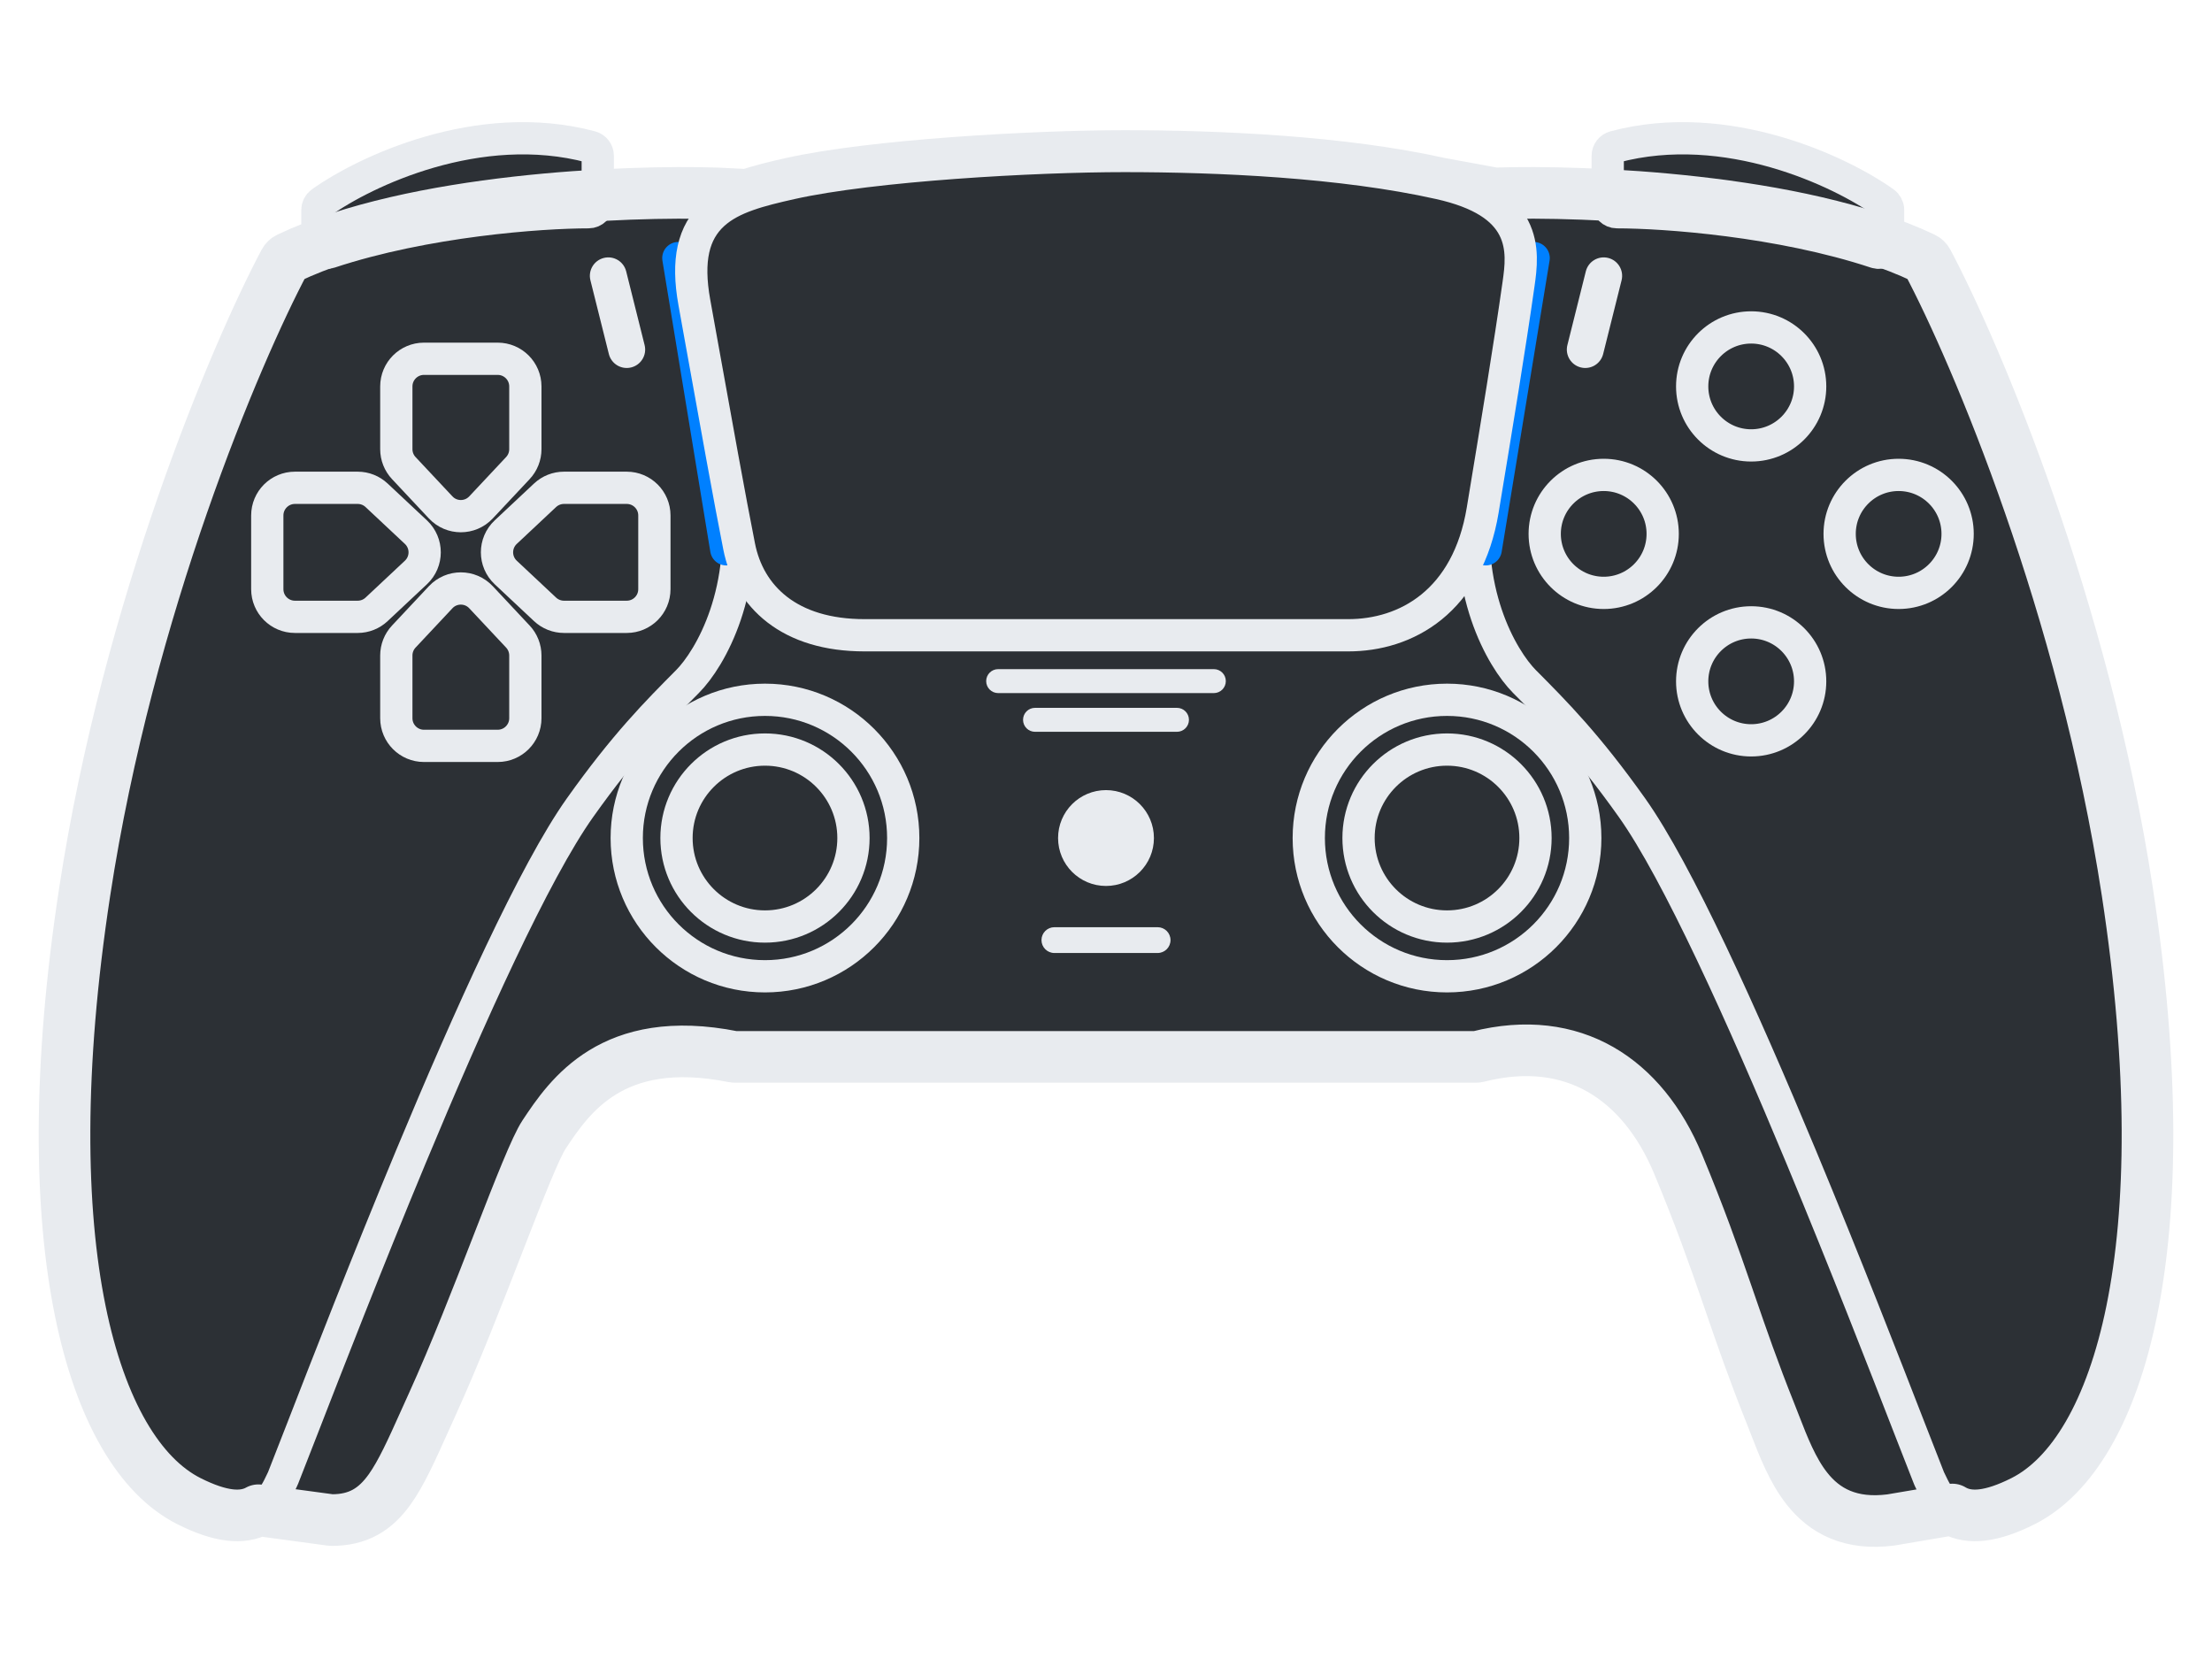
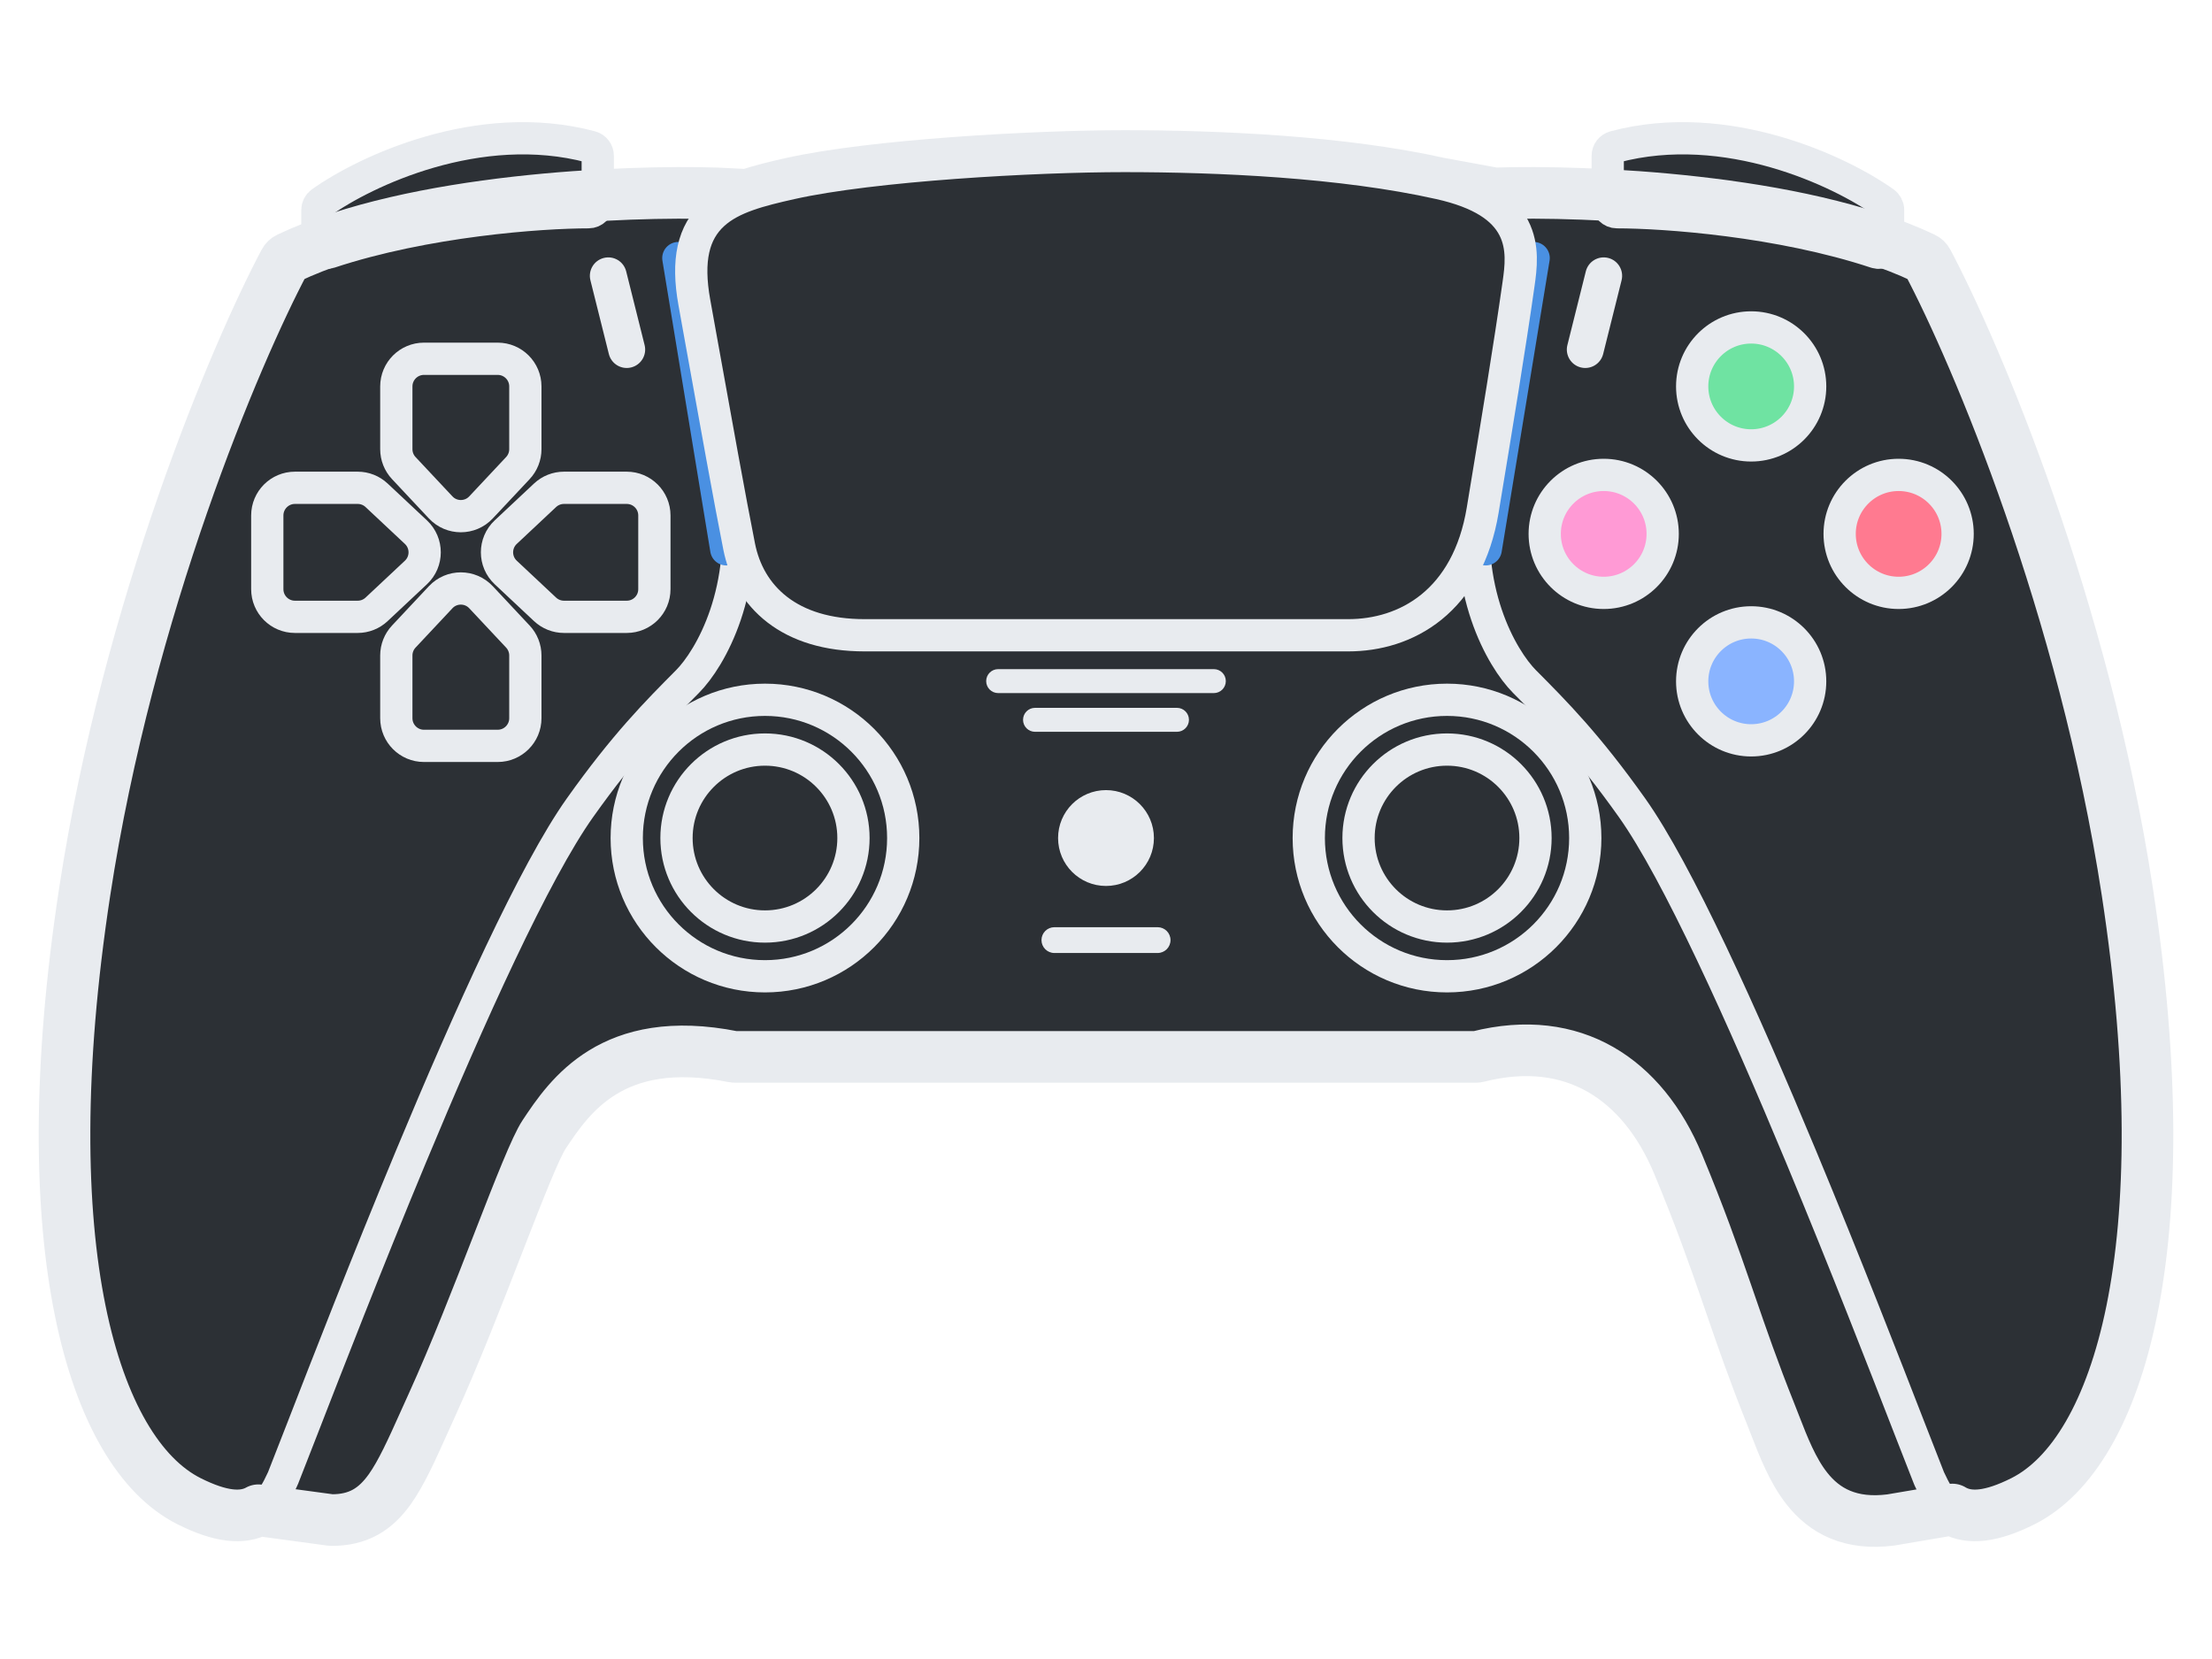
<svg xmlns="http://www.w3.org/2000/svg" viewBox="4 19 120 90" width="120" height="90">
  <path d="M31.988 29.976C36.326 29.484 40.442 29.409 42.915 29.492L44.565 29.574C45.272 29.323 46.072 29.134 46.909 28.946C51.338 27.953 60.128 27.463 64.994 27.463C70.074 27.463 76.814 27.759 82.108 28.946L85.085 29.492C87.558 29.409 91.674 29.484 96.012 29.976C100.34 30.466 104.939 31.378 108.346 32.991C108.444 33.037 108.523 33.113 108.574 33.209C111.209 38.178 117.045 51.936 119.407 67.381C120.882 77.031 120.765 84.611 119.647 90.109C118.535 95.577 116.407 99.1 113.747 100.438C112.023 101.305 110.847 101.394 110.005 100.942C109.974 100.925 109.944 100.908 109.915 100.89L106.584 101.456C106.577 101.457 106.569 101.458 106.562 101.459C105.493 101.593 104.598 101.482 103.84 101.168C103.083 100.855 102.497 100.352 102.026 99.755C101.251 98.775 100.75 97.484 100.29 96.298C100.205 96.077 100.12 95.86 100.036 95.649C99.126 93.374 98.497 91.55 97.865 89.715C97.798 89.522 97.732 89.33 97.665 89.136C96.962 87.102 96.216 84.988 95.038 82.155C94.07 79.826 92.634 78.05 90.822 77.015C89.017 75.985 86.792 75.662 84.18 76.322C84.14 76.332 84.099 76.337 84.058 76.337H43.878C43.845 76.337 43.812 76.334 43.78 76.327C40.446 75.661 38.233 76.231 36.696 77.173C35.139 78.126 34.216 79.491 33.515 80.549C33.301 80.872 32.971 81.584 32.545 82.611C32.125 83.621 31.63 84.89 31.085 86.292L30.988 86.542C29.921 89.284 28.675 92.487 27.455 95.17C27.309 95.492 27.17 95.802 27.035 96.1C26.331 97.668 25.77 98.914 25.147 99.788C24.766 100.322 24.341 100.749 23.816 101.039C23.287 101.33 22.692 101.463 22 101.463C21.978 101.463 21.955 101.462 21.933 101.459L18.017 100.929C18.01 100.934 18.002 100.938 17.995 100.942C17.153 101.394 15.977 101.305 14.253 100.438C11.593 99.1 9.465 95.577 8.353 90.109C7.235 84.611 7.118 77.031 8.594 67.381C10.956 51.936 16.791 38.178 19.426 33.209C19.477 33.113 19.556 33.037 19.654 32.991C23.061 31.378 27.66 30.466 31.988 29.976Z" fill="#2c3035" fill-opacity="1.00" />
  <g fill="none" stroke="#e8ebef" stroke-width="1.75" stroke-linejoin="round" stroke-linecap="round">
    <path d="M27.337 27.242C29.926 26.499 33.003 26.156 36.057 26.97C36.276 27.029 36.428 27.227 36.428 27.453V30.013C36.428 30.289 36.204 30.513 35.928 30.513C33.344 30.513 27.088 30.961 21.875 32.688C21.723 32.738 21.555 32.713 21.425 32.619C21.295 32.525 21.218 32.374 21.218 32.213V30.393C21.218 30.232 21.296 30.08 21.427 29.986C22.616 29.137 24.75 27.985 27.337 27.242Z" fill="#2c3035" fill-opacity="1.00" />
+     <path d="M27.337 27.242C29.926 26.499 33.003 26.156 36.057 26.97C36.276 27.029 36.428 27.227 36.428 27.453V30.013C36.428 30.289 36.204 30.513 35.928 30.513C33.344 30.513 27.088 30.961 21.875 32.688C21.723 32.738 21.555 32.713 21.425 32.619C21.295 32.525 21.218 32.374 21.218 32.213V30.393C21.218 30.232 21.296 30.08 21.427 29.986C22.616 29.137 24.75 27.985 27.337 27.242Z" fill="none" stroke="none" />
    <path d="M100.308 27.242C97.72 26.499 94.643 26.156 91.589 26.97C91.37 27.029 91.218 27.227 91.218 27.453V30.013C91.218 30.289 91.442 30.513 91.718 30.513C94.301 30.513 100.557 30.961 105.77 32.688C105.923 32.738 106.09 32.713 106.22 32.619C106.351 32.525 106.428 32.374 106.428 32.213V30.393C106.428 30.232 106.35 30.08 106.218 29.986C105.029 29.137 102.895 27.985 100.308 27.242Z" fill="#2c3035" fill-opacity="1.00" />
+     <path d="M100.308 27.242C97.72 26.499 94.643 26.156 91.589 26.97C91.37 27.029 91.218 27.227 91.218 27.453V30.013C91.218 30.289 91.442 30.513 91.718 30.513C94.301 30.513 100.557 30.961 105.77 32.688C105.923 32.738 106.09 32.713 106.22 32.619C106.351 32.525 106.428 32.374 106.428 32.213V30.393C106.428 30.232 106.35 30.08 106.218 29.986C105.029 29.137 102.895 27.985 100.308 27.242Z" fill="none" stroke="none" />
  </g>
  <path d="M31.988 29.976C36.326 29.484 40.442 29.409 42.915 29.492L44.565 29.574C45.272 29.323 46.072 29.134 46.909 28.946C51.338 27.953 60.128 27.463 64.994 27.463C70.074 27.463 76.814 27.759 82.108 28.946L85.085 29.492C87.558 29.409 91.674 29.484 96.012 29.976C100.34 30.466 104.939 31.378 108.346 32.991C108.444 33.037 108.523 33.113 108.574 33.209C111.209 38.178 117.045 51.936 119.407 67.381C120.882 77.031 120.765 84.611 119.647 90.109C118.535 95.577 116.407 99.1 113.747 100.438C112.023 101.305 110.847 101.394 110.005 100.942C109.974 100.925 109.944 100.908 109.915 100.89L106.584 101.456C106.577 101.457 106.569 101.458 106.562 101.459C105.493 101.593 104.598 101.482 103.84 101.168C103.083 100.855 102.497 100.352 102.026 99.755C101.251 98.775 100.75 97.484 100.29 96.298C100.205 96.077 100.12 95.86 100.036 95.649C99.126 93.374 98.497 91.55 97.865 89.715C97.798 89.522 97.732 89.33 97.665 89.136C96.962 87.102 96.216 84.988 95.038 82.155C94.07 79.826 92.634 78.05 90.822 77.015C89.017 75.985 86.792 75.662 84.18 76.322C84.14 76.332 84.099 76.337 84.058 76.337H43.878C43.845 76.337 43.812 76.334 43.78 76.327C40.446 75.661 38.233 76.231 36.696 77.173C35.139 78.126 34.216 79.491 33.515 80.549C33.301 80.872 32.971 81.584 32.545 82.611C32.125 83.621 31.63 84.89 31.085 86.292L30.988 86.542C29.921 89.284 28.675 92.487 27.455 95.17C27.309 95.492 27.17 95.802 27.035 96.1C26.331 97.668 25.77 98.914 25.147 99.788C24.766 100.322 24.341 100.749 23.816 101.039C23.287 101.33 22.692 101.463 22 101.463C21.978 101.463 21.955 101.462 21.933 101.459L18.017 100.929C18.01 100.934 18.002 100.938 17.995 100.942C17.153 101.394 15.977 101.305 14.253 100.438C11.593 99.1 9.465 95.577 8.353 90.109C7.235 84.611 7.118 77.031 8.594 67.381C10.956 51.936 16.791 38.178 19.426 33.209C19.477 33.113 19.556 33.037 19.654 32.991C23.061 31.378 27.66 30.466 31.988 29.976Z" fill="none" stroke="#e8ebef" stroke-width="2.80" stroke-linejoin="round" stroke-linecap="round" />
  <g fill="none" stroke="#e8ebef" stroke-width="1.75" stroke-linejoin="round" stroke-linecap="round">
    <path d="M42.915 29.492C43.164 29.501 43.369 29.691 43.395 29.939C43.422 30.187 43.261 30.416 43.02 30.477C42.534 30.599 42.187 31.11 42.003 31.97C41.828 32.787 41.846 33.728 41.922 34.349C42.252 36.014 43.1 40.575 43.882 45.691C44.691 50.982 42.542 54.721 41.292 55.978L41.291 55.979C39.623 57.658 37.892 59.399 35.466 62.816C32.996 66.295 29.464 74.125 26.288 81.76C23.901 87.496 21.734 93.075 20.389 96.537C19.948 97.672 19.595 98.579 19.352 99.19C19.347 99.203 19.342 99.216 19.335 99.228C19.312 99.276 19.287 99.329 19.259 99.386C19.171 99.573 19.06 99.806 18.912 100.041" />
    <path d="M109.074 100.019C108.933 99.791 108.827 99.567 108.741 99.386C108.713 99.329 108.688 99.276 108.664 99.228C108.658 99.216 108.653 99.203 108.648 99.19C108.405 98.579 108.052 97.672 107.611 96.537C106.266 93.075 104.099 87.496 101.712 81.76C98.536 74.125 95.004 66.295 92.534 62.816C90.108 59.399 88.377 57.658 86.709 55.979L86.707 55.978C85.458 54.721 83.309 50.982 84.118 45.691C84.9 40.575 85.748 36.014 86.078 34.349C86.153 33.728 86.172 32.787 85.997 31.97C85.813 31.11 85.466 30.599 84.98 30.477C84.739 30.416 84.578 30.187 84.605 29.939C84.631 29.691 84.836 29.501 85.085 29.492" />
-     <path d="M40.8 33.0 L43.4 48.8 M87.2 33.0 L84.6 48.8" stroke="#0080ff" stroke-width="1.75" stroke-linecap="round" />
+     <path d="M40.8 33.0 L43.4 48.8 M87.2 33.0 L84.6 48.8" stroke="#4a90e2" stroke-width="1.75" stroke-linecap="round" />
    <path d="M46.909 28.946C51.338 27.953 60.128 27.463 64.994 27.463C70.074 27.463 76.814 27.759 82.108 28.946C84.36 29.451 85.566 30.289 86.12 31.36C86.66 32.404 86.503 33.542 86.381 34.406C85.894 37.841 85.214 41.96 84.438 46.658L84.436 46.672C84.03 49.126 83.006 50.836 81.658 51.93C80.315 53.02 78.691 53.463 77.14 53.463H50.905C48.877 53.463 47.305 52.951 46.166 52.072C45.026 51.192 44.362 49.977 44.099 48.649C43.591 46.09 42.857 42.009 42.032 37.426C41.912 36.762 41.791 36.087 41.668 35.405C41.252 33.1 41.617 31.607 42.693 30.621C43.21 30.148 43.856 29.825 44.565 29.574C45.272 29.323 46.072 29.134 46.909 28.946Z" fill="#2c3035" fill-opacity="1.00" />
-     <path d="M30.094 46.527C29.502 47.159 28.498 47.159 27.906 46.527L25.906 44.394C25.645 44.116 25.5 43.749 25.5 43.368L25.5 39.963C25.5 39.135 26.172 38.463 27 38.463L31 38.463C31.828 38.463 32.5 39.135 32.5 39.963L32.5 43.368C32.5 43.749 32.355 44.116 32.094 44.394L30.094 46.527Z" />
-     <path d="M27.906 51.399C28.498 50.767 29.502 50.767 30.094 51.399L32.094 53.533C32.355 53.811 32.5 54.178 32.5 54.559V57.963C32.5 58.792 31.828 59.463 31 59.463H27C26.172 59.463 25.5 58.792 25.5 57.963V54.559C25.5 54.178 25.645 53.811 25.906 53.533L27.906 51.399Z" />
-     <path d="M26.564 47.869C27.196 48.462 27.196 49.465 26.564 50.057L24.43 52.057C24.152 52.318 23.786 52.463 23.404 52.463L20 52.463C19.172 52.463 18.5 51.792 18.5 50.963L18.5 46.963C18.5 46.135 19.172 45.463 20 45.463L23.404 45.463C23.786 45.463 24.152 45.608 24.43 45.869L26.564 47.869Z" />
-     <path d="M31.436 50.057C30.804 49.465 30.804 48.462 31.436 47.869L33.569 45.869C33.848 45.608 34.214 45.463 34.596 45.463L38 45.463C38.828 45.463 39.5 46.135 39.5 46.963L39.5 50.963C39.5 51.792 38.828 52.463 38 52.463L34.596 52.463C34.214 52.463 33.848 52.318 33.569 52.057L31.436 50.057Z" />
-     <circle cx="99" cy="39.963" r="3.2" />
-     <circle cx="99" cy="55.963" r="3.2" />
-     <circle cx="107" cy="47.963" r="3.2" />
-     <circle cx="91" cy="47.963" r="3.2" />
+     <path d="M30.094 46.527C29.502 47.159 28.498 47.159 27.906 46.527L25.906 44.394C25.645 44.116 25.5 43.749 25.5 43.368L25.5 39.963C25.5 39.135 26.172 38.463 27 38.463L31 38.463C31.828 38.463 32.5 39.135 32.5 39.963L32.5 43.368C32.5 43.749 32.355 44.116 32.094 44.394L30.094 46.527Z" fill="none" />
+     <path d="M27.906 51.399C28.498 50.767 29.502 50.767 30.094 51.399L32.094 53.533C32.355 53.811 32.5 54.178 32.5 54.559V57.963C32.5 58.792 31.828 59.463 31 59.463H27C26.172 59.463 25.5 58.792 25.5 57.963V54.559C25.5 54.178 25.645 53.811 25.906 53.533L27.906 51.399Z" fill="none" />
+     <path d="M26.564 47.869C27.196 48.462 27.196 49.465 26.564 50.057L24.43 52.057C24.152 52.318 23.786 52.463 23.404 52.463L20 52.463C19.172 52.463 18.5 51.792 18.5 50.963L18.5 46.963C18.5 46.135 19.172 45.463 20 45.463L23.404 45.463C23.786 45.463 24.152 45.608 24.43 45.869L26.564 47.869Z" fill="none" />
+     <path d="M31.436 50.057C30.804 49.465 30.804 48.462 31.436 47.869L33.569 45.869C33.848 45.608 34.214 45.463 34.596 45.463L38 45.463C38.828 45.463 39.5 46.135 39.5 46.963L39.5 50.963C39.5 51.792 38.828 52.463 38 52.463L34.596 52.463C34.214 52.463 33.848 52.318 33.569 52.057L31.436 50.057Z" fill="none" />
+     <circle cx="99" cy="39.963" r="3.2" fill="#6fe3a2" />
+     <circle cx="99" cy="55.963" r="3.2" fill="#8ab4ff" />
+     <circle cx="107" cy="47.963" r="3.2" fill="#ff7a90" />
+     <circle cx="91" cy="47.963" r="3.2" fill="#ff9ad5" />
    <circle cx="45.5" cy="64.463" r="7.5" />
-     <circle cx="45.5" cy="64.463" r="4.8" />
+     <circle cx="45.5" cy="64.463" r="4.8" fill="none" />
    <circle cx="82.5" cy="64.463" r="7.5" />
-     <circle cx="82.5" cy="64.463" r="4.8" />
+     <circle cx="82.5" cy="64.463" r="4.8" fill="none" />
  </g>
  <g fill="#e8ebef">
    <path d="M36.758 32.993C37.293 32.859 37.836 33.185 37.97 33.721L38.97 37.721C39.104 38.257 38.778 38.799 38.242 38.933C37.707 39.067 37.164 38.742 37.03 38.206L36.03 34.206C35.896 33.67 36.222 33.127 36.758 32.993Z" />
    <path d="M91.243 32.993C90.707 32.859 90.164 33.185 90.03 33.721L89.03 37.721C88.896 38.257 89.222 38.799 89.757 38.933C90.293 39.067 90.836 38.742 90.97 38.206L91.97 34.206C92.104 33.67 91.778 33.127 91.243 32.993Z" />
    <rect x="57.5" y="55.3" width="13" height="1.3" rx="0.65" />
    <rect x="59.5" y="57.4" width="9" height="1.3" rx="0.65" />
    <circle cx="64" cy="64.463" r="2.6" />
    <rect x="60.5" y="69.3" width="7" height="1.4" rx="0.7" />
  </g>
</svg>
